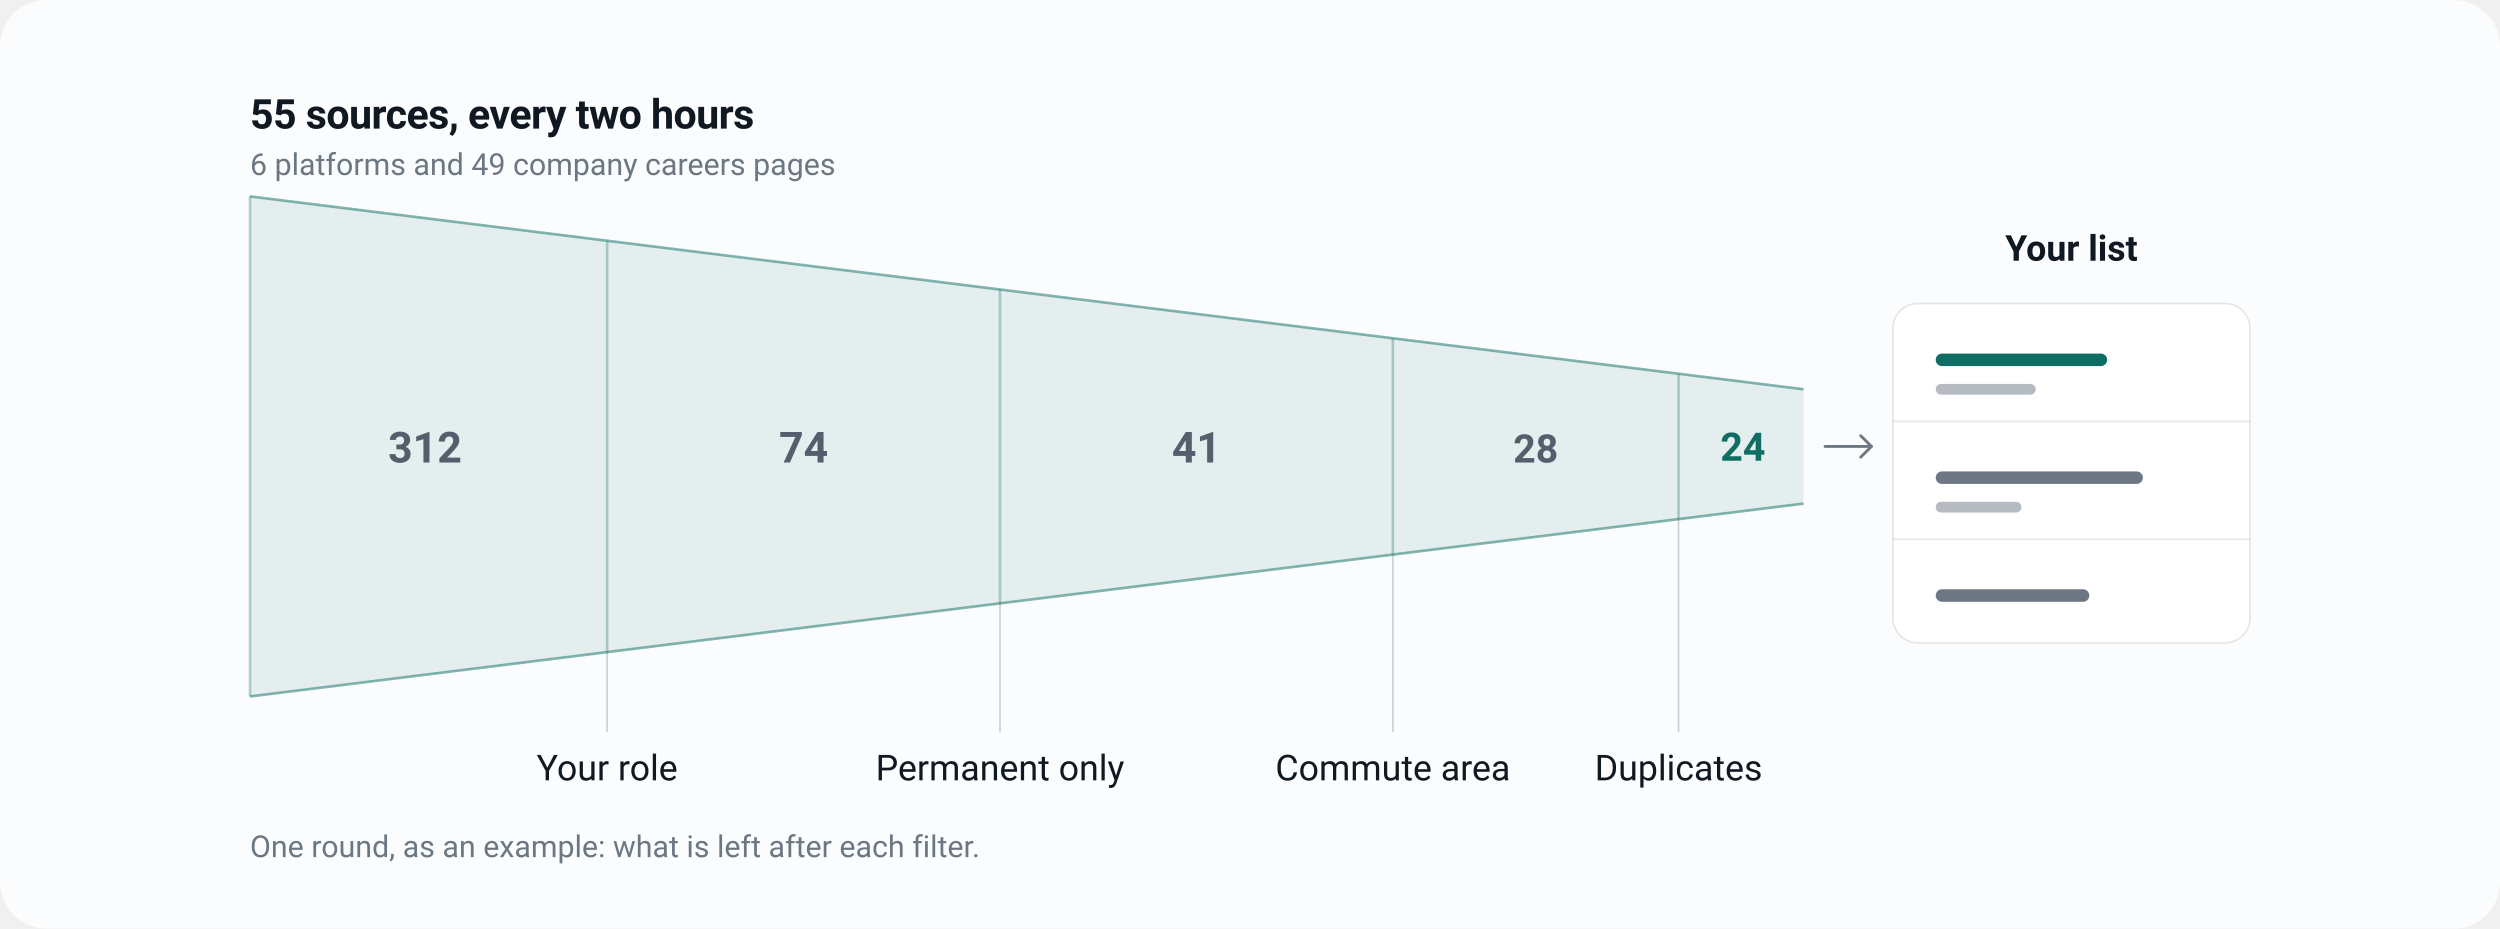
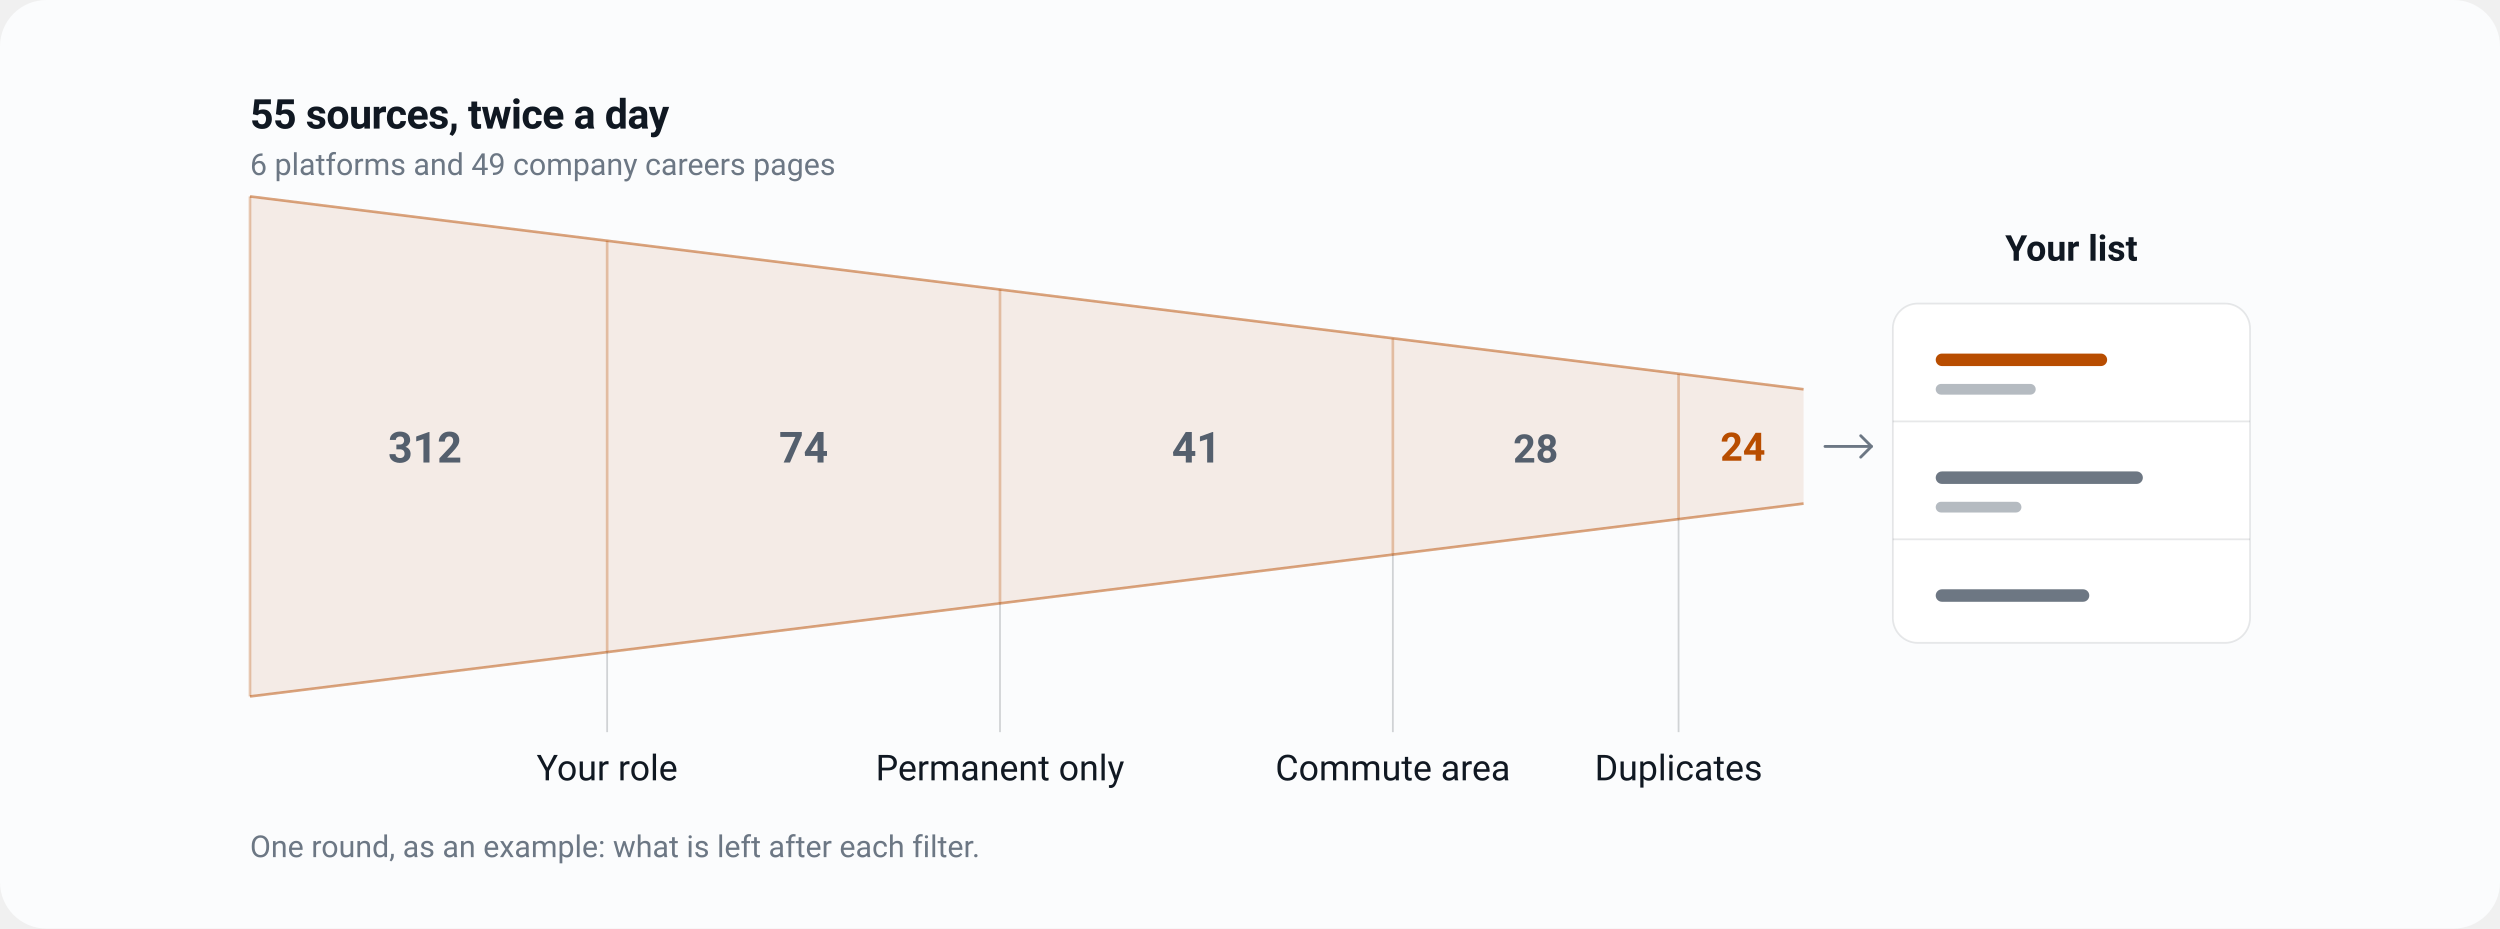
<svg xmlns="http://www.w3.org/2000/svg" viewBox="0 0 1400 520" width="1400" height="520" role="img" aria-label="Funnel: 55 sources filtered by role, contract and area, then deduplicated">
  <style>
    text { font-family: system-ui, -apple-system, 'Segoe UI', Roboto, Helvetica, Arial, sans-serif; }
    .bg { fill: #fbfcfd }
    .card { fill: #ffffff }
    .ink { fill: #101822 }
    .ink2 { fill: #545f6d }
    .ink3 { fill: #6c7784 }
-     .acc { fill: #0e6e63 }
-     .funnel { fill: #0e6e63; fill-opacity: .09 }
-     .edge { stroke: #0e6e63; stroke-opacity: .5; fill: none; stroke-width: 1.5 }
-     .gate { stroke: #0e6e63; stroke-opacity: .3; stroke-width: 1.5 }
+     .acc { fill: #b84d00 }
+     .funnel { fill: #b84d00; fill-opacity: .09 }
+     .edge { stroke: #b84d00; stroke-opacity: .5; fill: none; stroke-width: 1.5 }
+     .gate { stroke: #b84d00; stroke-opacity: .3; stroke-width: 1.5 }
    .hair { stroke: #101822; stroke-opacity: .1; stroke-width: 1; fill: none }
    .tick { stroke: #101822; stroke-opacity: .18; stroke-width: 1 }
    .arrow { stroke: #6c7784; stroke-width: 1.6; fill: none; stroke-linecap: round; stroke-linejoin: round }
    @media (prefers-color-scheme: dark) {
      .bg { fill: #0d1013 }
      .card { fill: #14181c }
      .ink { fill: #e9edf1 }
      .ink2 { fill: #a0aab5 }
      .ink3 { fill: #838e9a }
-       .acc { fill: #3fb8a6 }
-       .funnel { fill: #3fb8a6; fill-opacity: .14 }
-       .edge { stroke: #3fb8a6; stroke-opacity: .55 }
-       .gate { stroke: #3fb8a6; stroke-opacity: .35 }
+       .acc { fill: #fb923c }
+       .funnel { fill: #fb923c; fill-opacity: .14 }
+       .edge { stroke: #fb923c; stroke-opacity: .55 }
+       .gate { stroke: #fb923c; stroke-opacity: .35 }
      .hair { stroke: #ffffff; stroke-opacity: .13 }
      .tick { stroke: #ffffff; stroke-opacity: .2 }
      .arrow { stroke: #838e9a }
    }
  </style>
  <rect class="bg" width="1400" height="520" rx="26" />
-   <text class="ink" x="140" y="72" font-size="23" font-weight="600" letter-spacing="-.3">55 sources, every two hours</text>
+   <text class="ink" x="140" y="72" font-size="23" font-weight="600" letter-spacing="-.3">55 sources, twice a day</text>
  <text class="ink3" x="140" y="98" font-size="17">6 platforms and 49 company careers pages</text>
  <path class="funnel" d="M140 110 L1010 218 L1010 282 L140 390 Z" />
  <path class="edge" d="M140 110 L1010 218" />
  <path class="edge" d="M140 390 L1010 282" />
  <path class="gate" d="M140 110V390" />
  <path class="gate" d="M340 134.8V365.2" />
  <path class="gate" d="M560 162.1V337.9" />
  <path class="gate" d="M780 189.5V310.5" />
  <path class="gate" d="M940 209.4V290.6" />
  <text class="ink2" x="238" y="259" font-size="24" font-weight="600" text-anchor="middle">312</text>
  <text class="ink2" x="450" y="259" font-size="24" font-weight="600" text-anchor="middle">74</text>
  <text class="ink2" x="670" y="259" font-size="24" font-weight="600" text-anchor="middle">41</text>
  <text class="ink2" x="860" y="259" font-size="22" font-weight="600" text-anchor="middle">28</text>
  <text class="acc" x="976" y="258" font-size="22" font-weight="600" text-anchor="middle">24</text>
  <path class="tick" d="M340 365.2V410" />
  <path class="tick" d="M560 337.9V410" />
  <path class="tick" d="M780 310.5V410" />
  <path class="tick" d="M940 290.6V410" />
  <text class="ink" x="340" y="437" font-size="20" text-anchor="middle">Your role</text>
  <text class="ink" x="560" y="437" font-size="20" text-anchor="middle">Permanent only</text>
  <text class="ink" x="780" y="437" font-size="20" text-anchor="middle">Commute area</text>
  <text class="ink" x="940" y="437" font-size="20" text-anchor="middle">Duplicates</text>
  <text class="ink3" x="140" y="480" font-size="17">One round, as an example: what is left after each filter.</text>
  <path class="arrow" d="M1022 250h26" />
  <path class="arrow" d="M1042 244l6 6-6 6" />
  <text class="ink" x="1160" y="146" font-size="20" font-weight="600" text-anchor="middle">Your list</text>
  <rect class="card" x="1060" y="170" width="200" height="190" rx="14" />
  <rect x="1060" y="170" width="200" height="190" rx="14" class="hair" />
  <rect class="acc" x="1084" y="198" width="96" height="7" rx="3.5" />
  <rect class="ink3" x="1084" y="215" width="56" height="6" rx="3" opacity=".5" />
  <path class="hair" d="M1060 236h200" />
  <rect class="ink2" x="1084" y="264" width="116" height="7" rx="3.5" opacity=".85" />
  <rect class="ink3" x="1084" y="281" width="48" height="6" rx="3" opacity=".5" />
  <path class="hair" d="M1060 302h200" />
  <rect class="ink2" x="1084" y="330" width="86" height="7" rx="3.5" opacity=".85" />
</svg>
